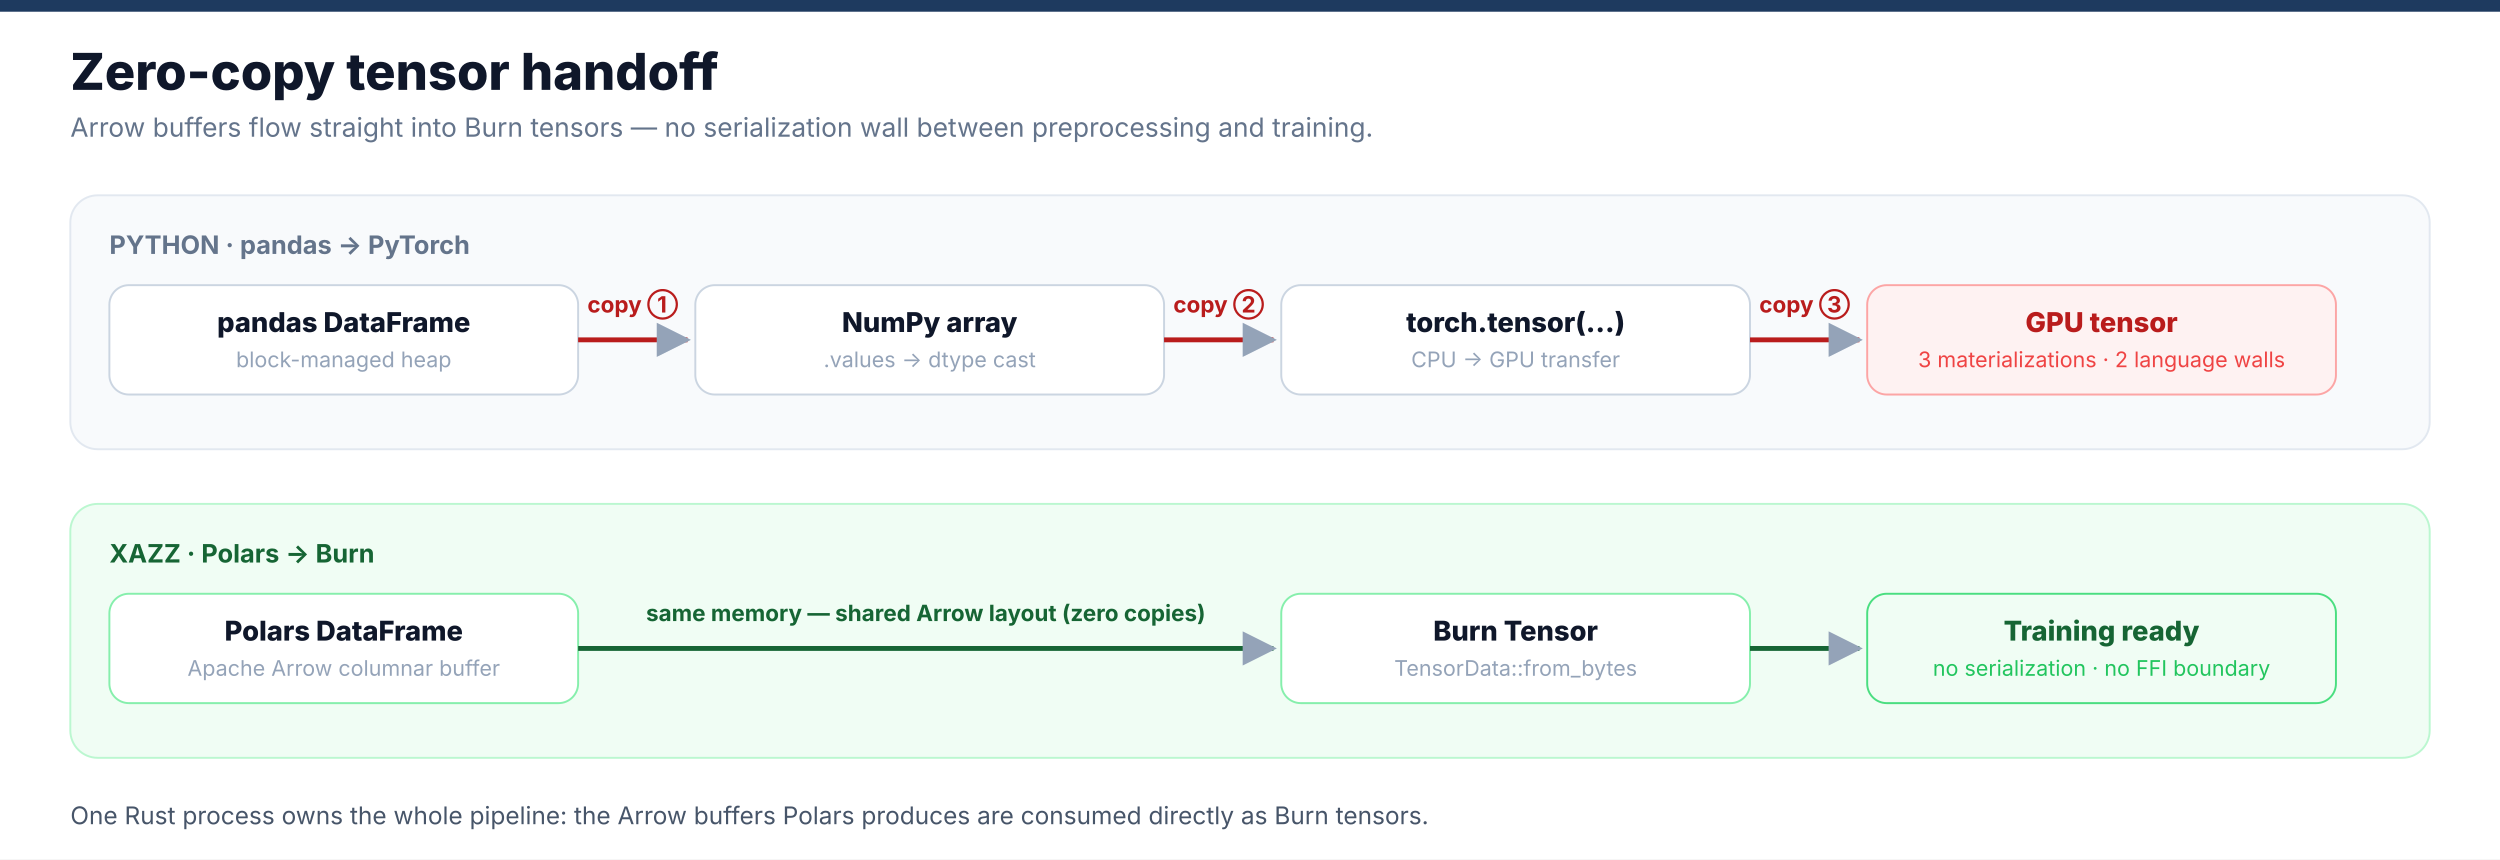
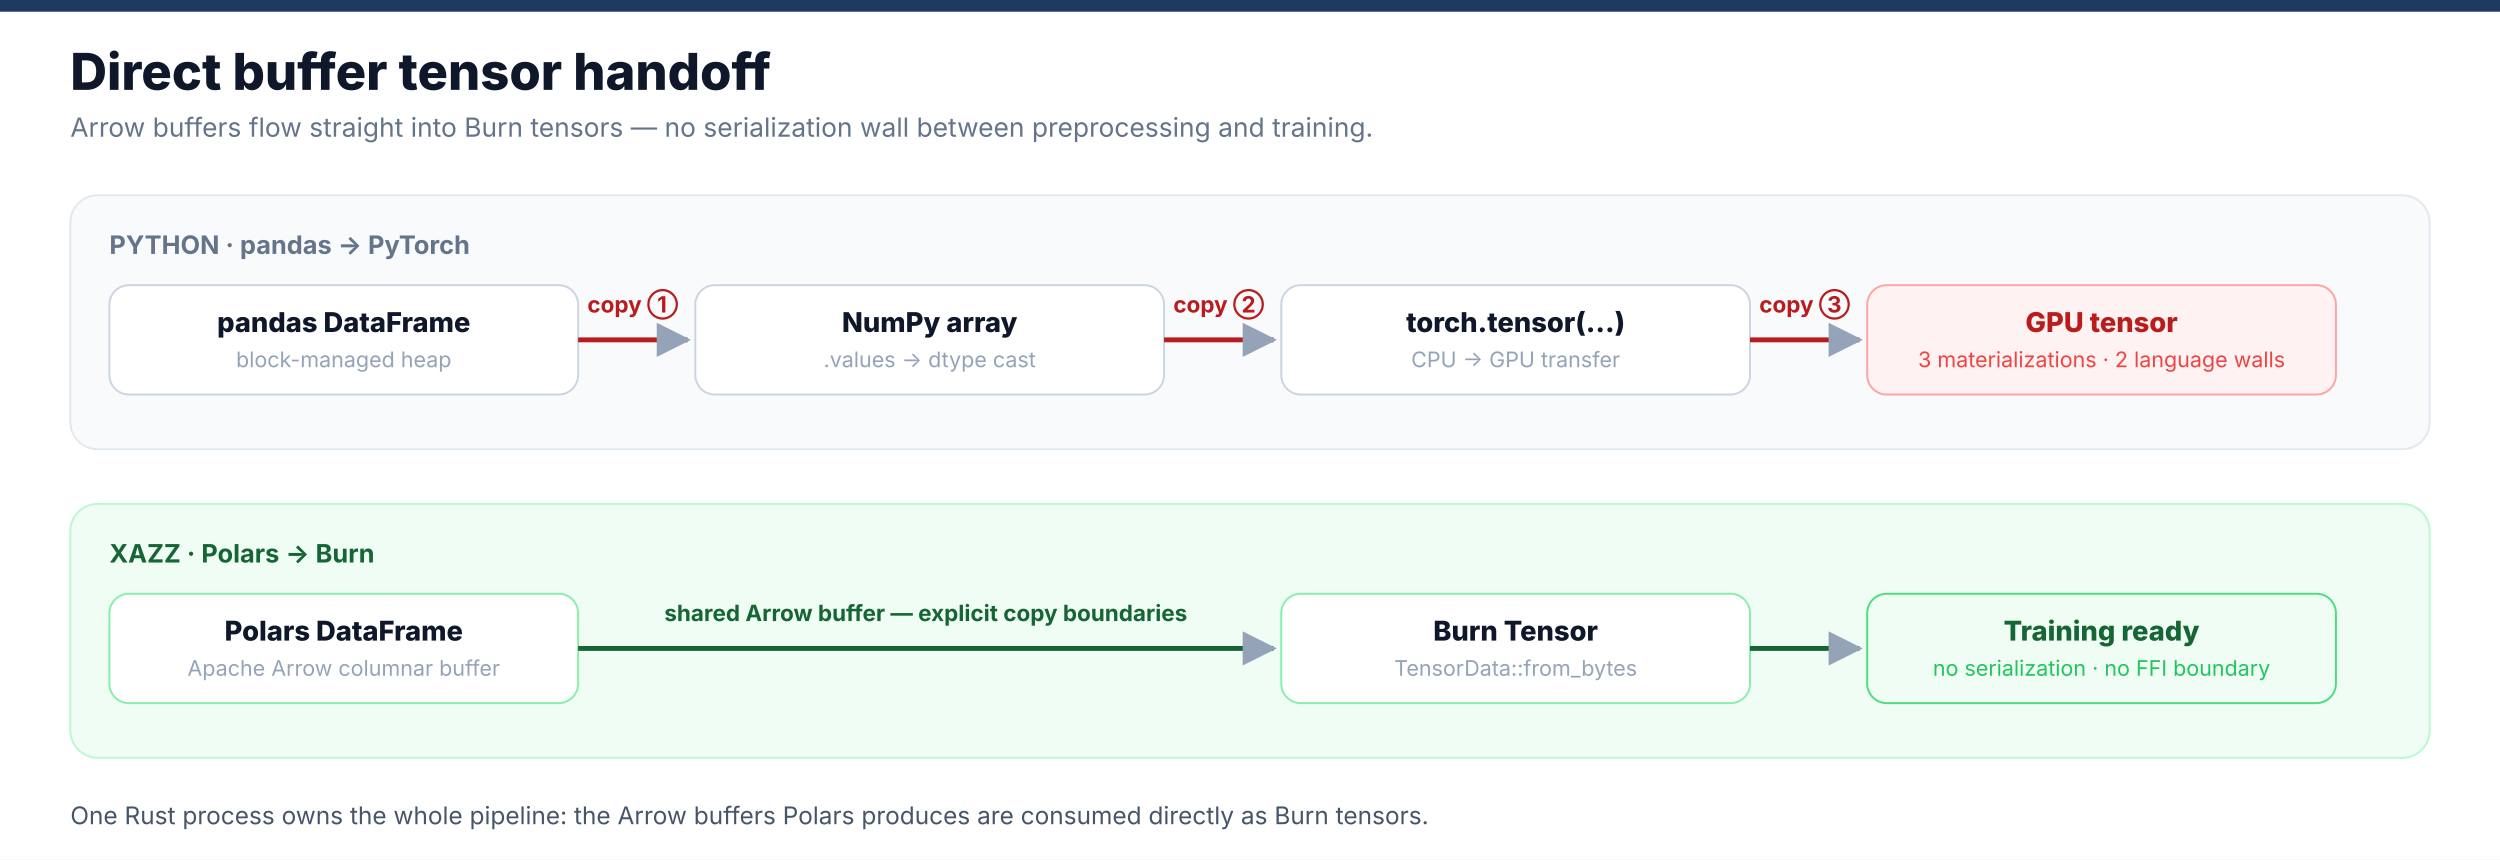
<svg xmlns="http://www.w3.org/2000/svg" width="1280" height="440" viewBox="0 0 1280 440" font-family="Inter, -apple-system, 'Segoe UI', sans-serif">
  <defs>
    <marker id="zc" viewBox="0 0 10 10" refX="9" refY="5" markerWidth="7" markerHeight="7" orient="auto-start-reverse">
      <path d="M0,0 L10,5 L0,10 z" fill="#94a3b8" />
    </marker>
  </defs>
  <rect width="1280" height="440" fill="#ffffff" />
  <rect x="0" y="0" width="1280" height="6" fill="#1e3a5f" />
-   <text x="36" y="46" font-size="26" font-weight="800" fill="#0f172a">Zero-copy tensor handoff</text>
+   <text x="36" y="46" font-size="26" font-weight="800" fill="#0f172a">Direct buffer tensor handoff</text>
  <text x="36" y="70" font-size="13.5" fill="#64748b">Arrow buffers flow straight into Burn tensors — no serialization wall between preprocessing and training.</text>
  <rect x="36" y="100" width="1208" height="130" rx="14" fill="#f8fafc" stroke="#e2e8f0" />
  <text x="56" y="130" font-size="13" font-weight="700" fill="#64748b">PYTHON · pandas → PyTorch</text>
  <rect x="56" y="146" width="240" height="56" rx="10" fill="#ffffff" stroke="#cbd5e1" />
  <text x="176" y="170" font-size="14" font-weight="800" fill="#0f172a" text-anchor="middle">pandas DataFrame</text>
  <text x="176" y="188" font-size="11" fill="#94a3b8" text-anchor="middle">block-managed heap</text>
  <line x1="296" y1="174" x2="352" y2="174" stroke="#b91c1c" stroke-width="2.5" marker-end="url(#zc)" />
  <text x="324" y="160" font-size="11.5" font-weight="700" fill="#b91c1c" text-anchor="middle">copy ①</text>
  <rect x="356" y="146" width="240" height="56" rx="10" fill="#ffffff" stroke="#cbd5e1" />
  <text x="476" y="170" font-size="14" font-weight="800" fill="#0f172a" text-anchor="middle">NumPy array</text>
  <text x="476" y="188" font-size="11" fill="#94a3b8" text-anchor="middle">.values → dtype cast</text>
  <line x1="596" y1="174" x2="652" y2="174" stroke="#b91c1c" stroke-width="2.5" marker-end="url(#zc)" />
  <text x="624" y="160" font-size="11.5" font-weight="700" fill="#b91c1c" text-anchor="middle">copy ②</text>
  <rect x="656" y="146" width="240" height="56" rx="10" fill="#ffffff" stroke="#cbd5e1" />
  <text x="776" y="170" font-size="14" font-weight="800" fill="#0f172a" text-anchor="middle">torch.tensor(...)</text>
  <text x="776" y="188" font-size="11" fill="#94a3b8" text-anchor="middle">CPU → GPU transfer</text>
  <line x1="896" y1="174" x2="952" y2="174" stroke="#b91c1c" stroke-width="2.5" marker-end="url(#zc)" />
  <text x="924" y="160" font-size="11.5" font-weight="700" fill="#b91c1c" text-anchor="middle">copy ③</text>
  <rect x="956" y="146" width="240" height="56" rx="10" fill="#fef2f2" stroke="#fca5a5" />
  <text x="1076" y="170" font-size="14" font-weight="800" fill="#b91c1c" text-anchor="middle">GPU tensor</text>
  <text x="1076" y="188" font-size="11" fill="#ef4444" text-anchor="middle">3 materializations · 2 language walls</text>
  <rect x="36" y="258" width="1208" height="130" rx="14" fill="#f0fdf4" stroke="#bbf7d0" />
  <text x="56" y="288" font-size="13" font-weight="700" fill="#166534">XAZZ · Polars → Burn</text>
  <rect x="56" y="304" width="240" height="56" rx="10" fill="#ffffff" stroke="#86efac" />
  <text x="176" y="328" font-size="14" font-weight="800" fill="#0f172a" text-anchor="middle">Polars DataFrame</text>
  <text x="176" y="346" font-size="11" fill="#94a3b8" text-anchor="middle">Apache Arrow columnar buffer</text>
  <line x1="296" y1="332" x2="652" y2="332" stroke="#166534" stroke-width="2.5" marker-end="url(#zc)" />
-   <text x="474" y="318" font-size="11.5" font-weight="700" fill="#166534" text-anchor="middle">same memory — shared Arrow layout (zero copies)</text>
+   <text x="474" y="318" font-size="11.5" font-weight="700" fill="#166534" text-anchor="middle">shared Arrow buffer — explicit copy boundaries</text>
  <rect x="656" y="304" width="240" height="56" rx="10" fill="#ffffff" stroke="#86efac" />
  <text x="776" y="328" font-size="14" font-weight="800" fill="#0f172a" text-anchor="middle">Burn Tensor</text>
  <text x="776" y="346" font-size="11" fill="#94a3b8" text-anchor="middle">TensorData::from_bytes</text>
  <line x1="896" y1="332" x2="952" y2="332" stroke="#166534" stroke-width="2.5" marker-end="url(#zc)" />
  <rect x="956" y="304" width="240" height="56" rx="10" fill="#f0fdf4" stroke="#4ade80" />
  <text x="1076" y="328" font-size="14" font-weight="800" fill="#166534" text-anchor="middle">Training ready</text>
  <text x="1076" y="346" font-size="11" fill="#22c55e" text-anchor="middle">no serialization · no FFI boundary</text>
  <text x="36" y="422" font-size="12.5" fill="#475569">One Rust process owns the whole pipeline: the Arrow buffers Polars produces are consumed directly as Burn tensors.</text>
</svg>
